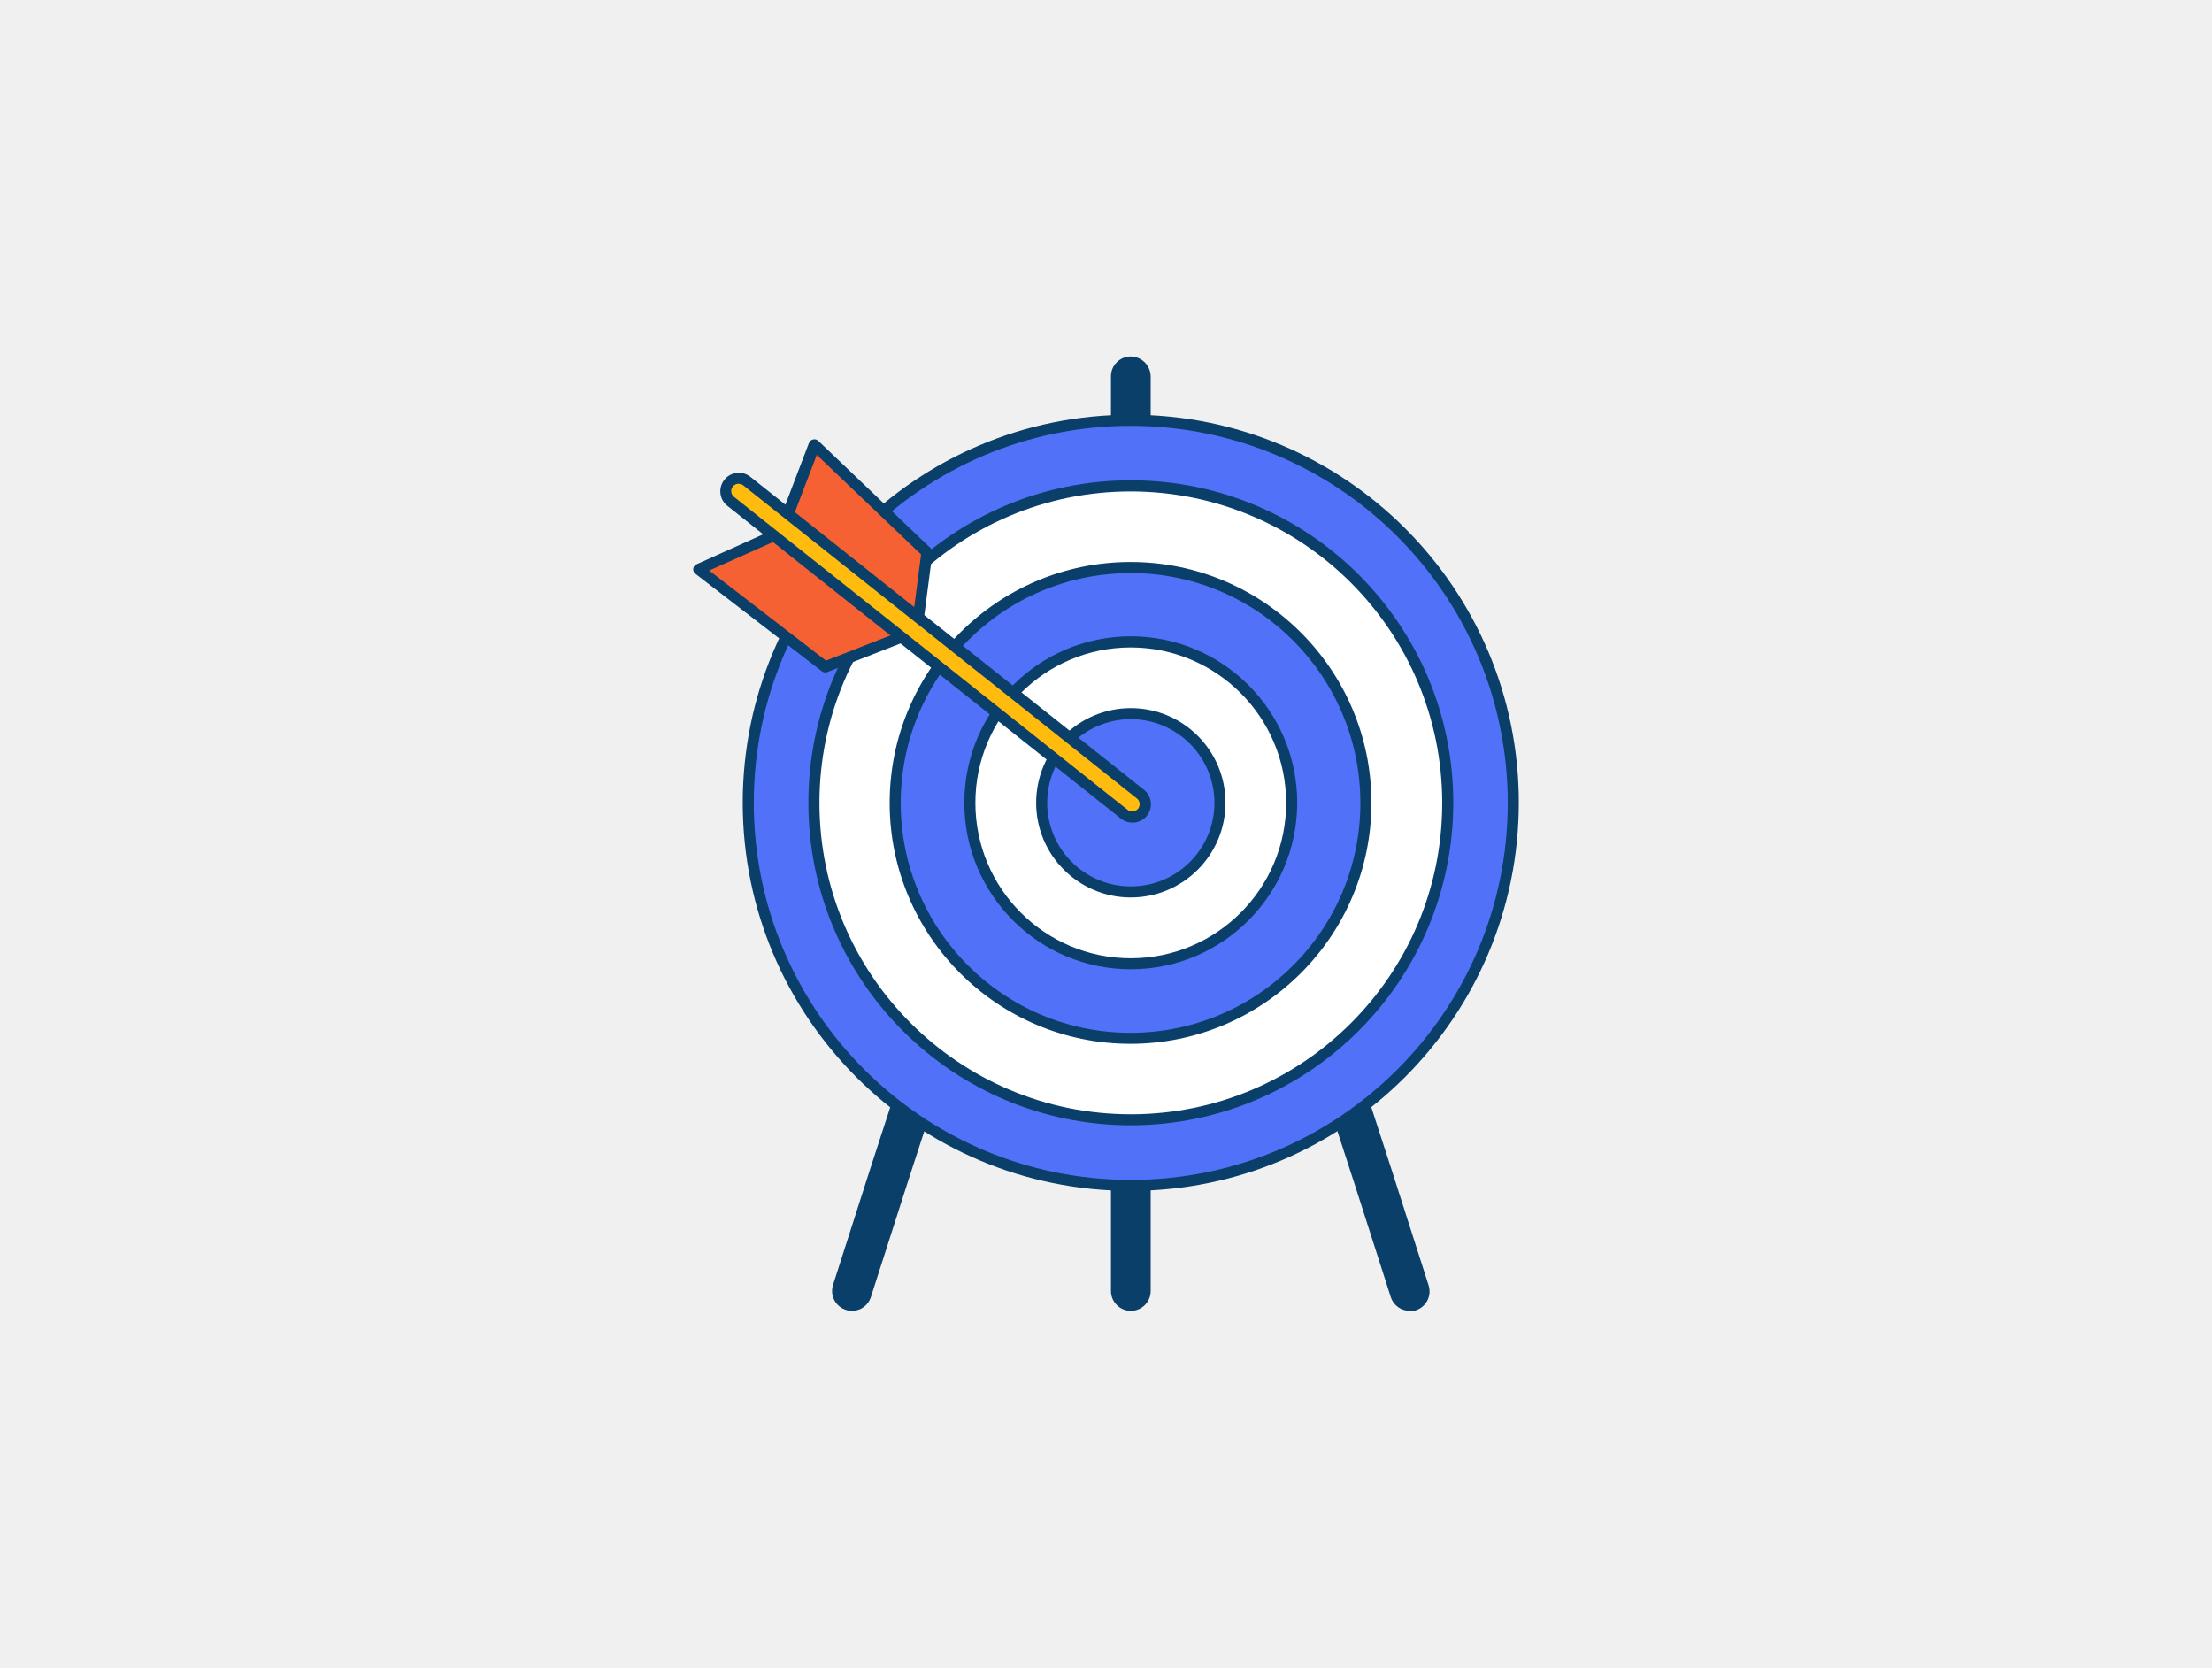
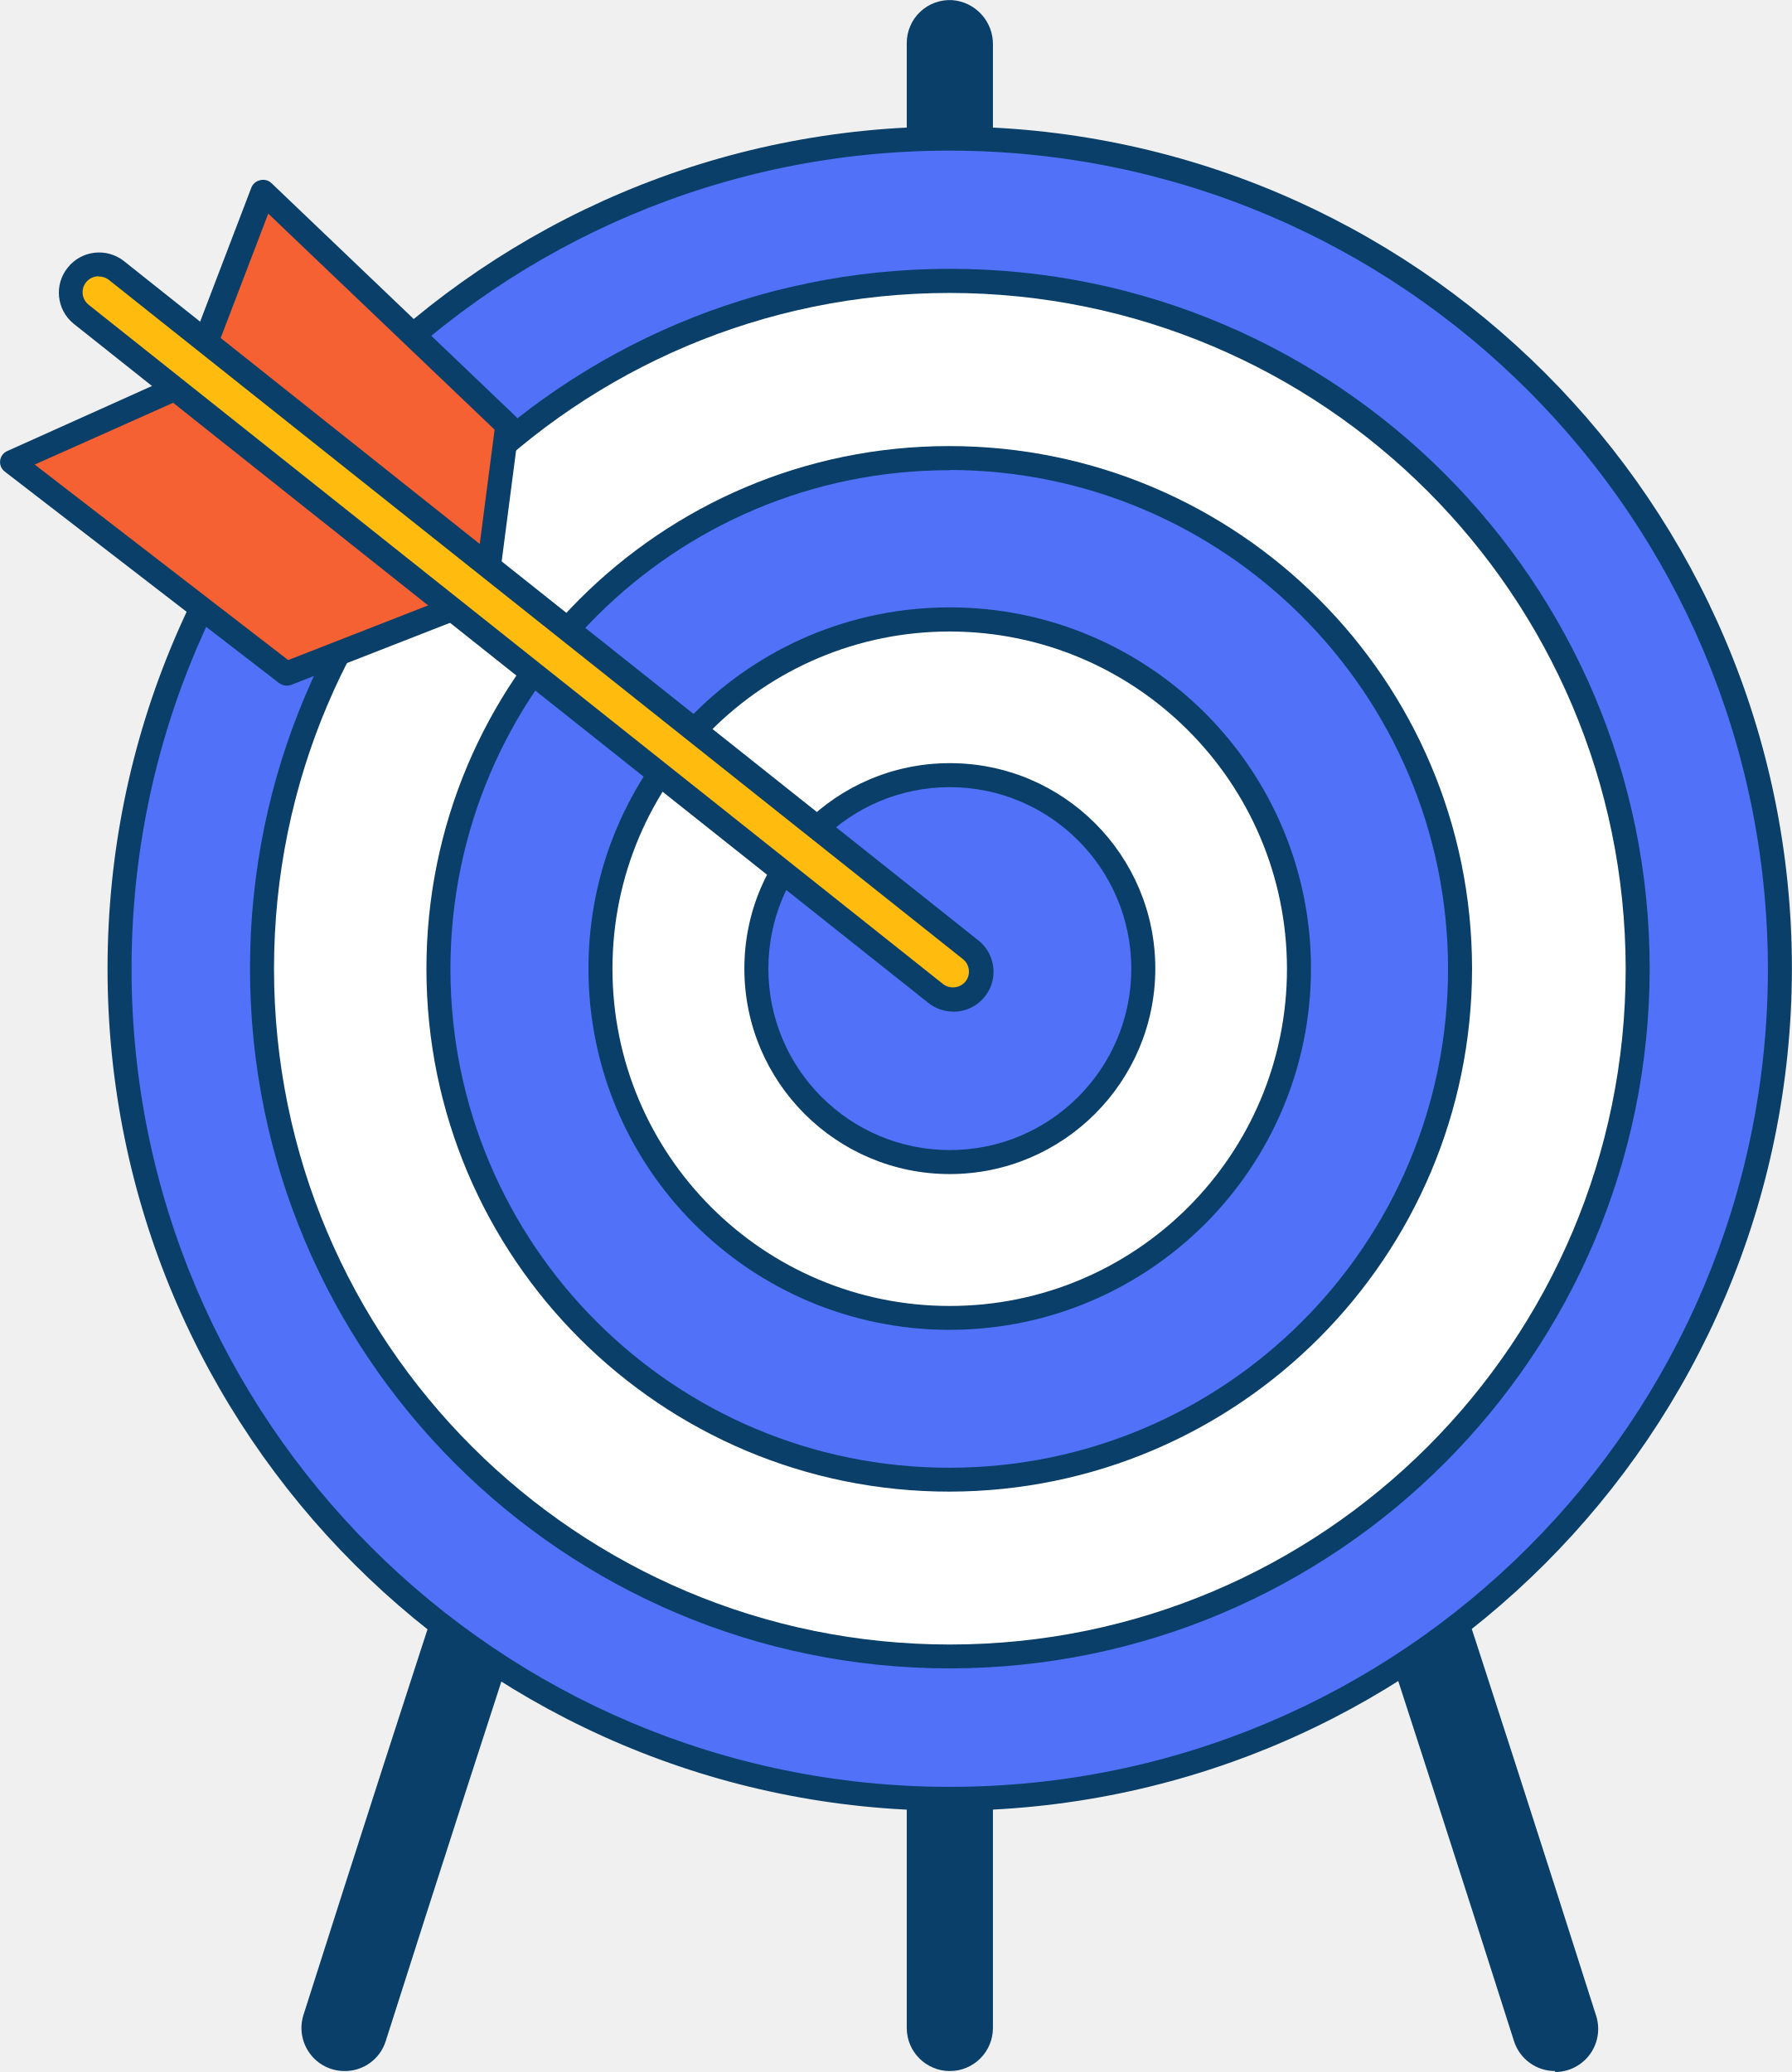
- <svg xmlns="http://www.w3.org/2000/svg" viewBox="0 0 400 300" width="406" height="306" class="illustration styles_illustrationTablet__1DWOa">
+ <svg xmlns="http://www.w3.org/2000/svg" class="illustration styles_illustrationTablet__1DWOa" viewBox="125.35 63.71 149.3 172.65">
  <g id="_107_target_outline" data-name="#107_target_outline">
    <path d="M207.08,232.69V67.46a2.69,2.69,0,0,0-2.45-2.74,2.59,2.59,0,0,0-2.73,2.59V232.69a2.59,2.59,0,0,0,2.59,2.59h0A2.59,2.59,0,0,0,207.08,232.69Z" fill="#093f68" />
    <path d="M204.49,236.28a3.59,3.59,0,0,1-3.59-3.59V67.31a3.58,3.58,0,0,1,3.78-3.59,3.67,3.67,0,0,1,3.4,3.74V232.69A3.59,3.59,0,0,1,204.49,236.28Zm0-170.56a1.57,1.57,0,0,0-1.59,1.59V232.69a1.59,1.59,0,0,0,3.18,0V67.46a1.69,1.69,0,0,0-1.5-1.74Z" fill="#093f68" />
    <path d="M156.53,233.47c9-28.33,17.1-53,25.14-76.8a2.68,2.68,0,0,0-1.33-3.33,2.59,2.59,0,0,0-3.53,1.53c-8.07,23.86-16.17,48.62-25.22,77a2.59,2.59,0,0,0,2.47,3.38h0A2.59,2.59,0,0,0,156.53,233.47Z" fill="#093f68" />
    <path d="M154.06,236.28a3.59,3.59,0,0,1-3.42-4.69c9.08-28.54,17.1-53,25.22-77a3.61,3.61,0,0,1,4.9-2.12,3.71,3.71,0,0,1,1.86,4.56c-8.1,24-16.09,48.36-25.14,76.78h0A3.56,3.56,0,0,1,154.06,236.28Zm25.2-82.17a1.58,1.58,0,0,0-1.5,1.08c-8.12,24-16.13,48.48-25.22,77a1.59,1.59,0,0,0,.24,1.43,1.55,1.55,0,0,0,1.28.65,1.62,1.62,0,0,0,1.52-1.11h0c9-28.44,17-52.85,25.15-76.82a1.59,1.59,0,0,0-1.47-2.24Z" fill="#093f68" />
    <path d="M254.92,235.28h0a2.6,2.6,0,0,0,2.47-3.38c-9-28.38-17.13-53.11-25.19-76.94a2.65,2.65,0,0,0-2.82-1.83,2.59,2.59,0,0,0-2.12,3.4c8.05,23.83,16.15,48.56,25.18,76.94A2.61,2.61,0,0,0,254.92,235.28Z" fill="#093f68" />
    <path d="M254.92,236.28a3.58,3.58,0,0,1-3.43-2.51c-9.07-28.49-17.07-52.93-25.18-76.92a3.54,3.54,0,0,1,.35-3,3.58,3.58,0,0,1,2.59-1.67,3.64,3.64,0,0,1,3.9,2.5c8.1,24,16.11,48.44,25.19,77a3.59,3.59,0,0,1-3.42,4.68Zm-25.21-82.17h-.19a1.6,1.6,0,0,0-1.32,2.09c8.12,24,16.12,48.45,25.2,77a1.61,1.61,0,0,0,1.52,1.11,1.59,1.59,0,0,0,1.51-2.08c-9.07-28.5-17.07-52.95-25.18-76.92A1.68,1.68,0,0,0,229.71,154.11Z" fill="#093f68" />
    <circle cx="204.49" cy="144.42" r="69.16" fill="#5172f8" />
    <path d="M204.49,214.59a70.17,70.17,0,1,1,70.16-70.17A70.25,70.25,0,0,1,204.49,214.59Zm0-138.33a68.17,68.17,0,1,0,68.16,68.16A68.24,68.24,0,0,0,204.49,76.26Z" fill="#093f68" />
    <circle cx="204.49" cy="144.42" r="57.31" fill="#fff" />
    <path d="M204.49,202.73a58.31,58.31,0,1,1,58.31-58.31A58.37,58.37,0,0,1,204.49,202.73Zm0-114.61a56.31,56.31,0,1,0,56.31,56.3A56.37,56.37,0,0,0,204.49,88.12Z" fill="#093f68" />
    <circle cx="204.49" cy="144.42" r="42.55" fill="#5172f8" />
    <path d="M204.49,188A43.56,43.56,0,1,1,248,144.42,43.61,43.61,0,0,1,204.49,188Zm0-85.11A41.56,41.56,0,1,0,246,144.42,41.6,41.6,0,0,0,204.49,102.87Z" fill="#093f68" />
    <circle cx="204.49" cy="144.42" r="29.1" fill="#fff" />
    <path d="M204.49,174.52a30.1,30.1,0,1,1,30.09-30.1A30.13,30.13,0,0,1,204.49,174.52Zm0-58.19a28.1,28.1,0,1,0,28.09,28.09A28.13,28.13,0,0,0,204.49,116.33Z" fill="#093f68" />
    <circle cx="204.49" cy="144.42" r="16.12" fill="#5172f8" />
    <path d="M204.49,161.54a17.12,17.12,0,1,1,17.12-17.12A17.14,17.14,0,0,1,204.49,161.54Zm0-32.24a15.12,15.12,0,1,0,15.12,15.12A15.14,15.14,0,0,0,204.49,129.3Z" fill="#093f68" />
    <polygon points="142.1 95.12 126.35 102.2 149.24 119.84 165.72 113.4 142.1 95.12" fill="#f56132" />
    <path d="M149.24,120.84a1.07,1.07,0,0,1-.62-.2L125.74,103a1,1,0,0,1,.2-1.7l15.75-7.08a1,1,0,0,1,1,.12l23.62,18.28a1,1,0,0,1-.25,1.73l-16.48,6.44A1.13,1.13,0,0,1,149.24,120.84Zm-21-18.42,21.12,16.29,14.31-5.59L142,96.28Z" fill="#093f68" />
    <polygon points="141.76 94.13 147.27 79.7 167.57 99.1 165.72 113.4 141.76 94.13" fill="#f56132" />
    <path d="M165.72,114.4a1,1,0,0,1-.63-.22l-24-19.27a1,1,0,0,1-.31-1.14l5.51-14.42a1,1,0,0,1,.72-.62A1,1,0,0,1,148,79l20.31,19.4a1,1,0,0,1,.3.85l-1.86,14.3a1,1,0,0,1-.62.8A1,1,0,0,1,165.72,114.4ZM143,93.8l22,17.71,1.56-12-18.86-18Z" fill="#093f68" />
    <path d="M204.75,147a2.33,2.33,0,0,1-1.44-.51L132.1,89.9a2.33,2.33,0,1,1,2.9-3.64l71.2,56.61a2.33,2.33,0,0,1-1.45,4.15Z" fill="#ffbc0e" />
    <path d="M204.75,148a3.3,3.3,0,0,1-2.06-.73L131.48,90.68A3.33,3.33,0,0,1,131,86a3.34,3.34,0,0,1,4.67-.54l71.21,56.62a3.33,3.33,0,0,1-2.08,5.93Zm-71.2-61.27a1.33,1.33,0,0,0-.82,2.37l71.2,56.61a1.36,1.36,0,0,0,1.86-.21,1.33,1.33,0,0,0-.21-1.87L134.38,87A1.37,1.37,0,0,0,133.55,86.75Z" fill="#093f68" />
  </g>
</svg>
